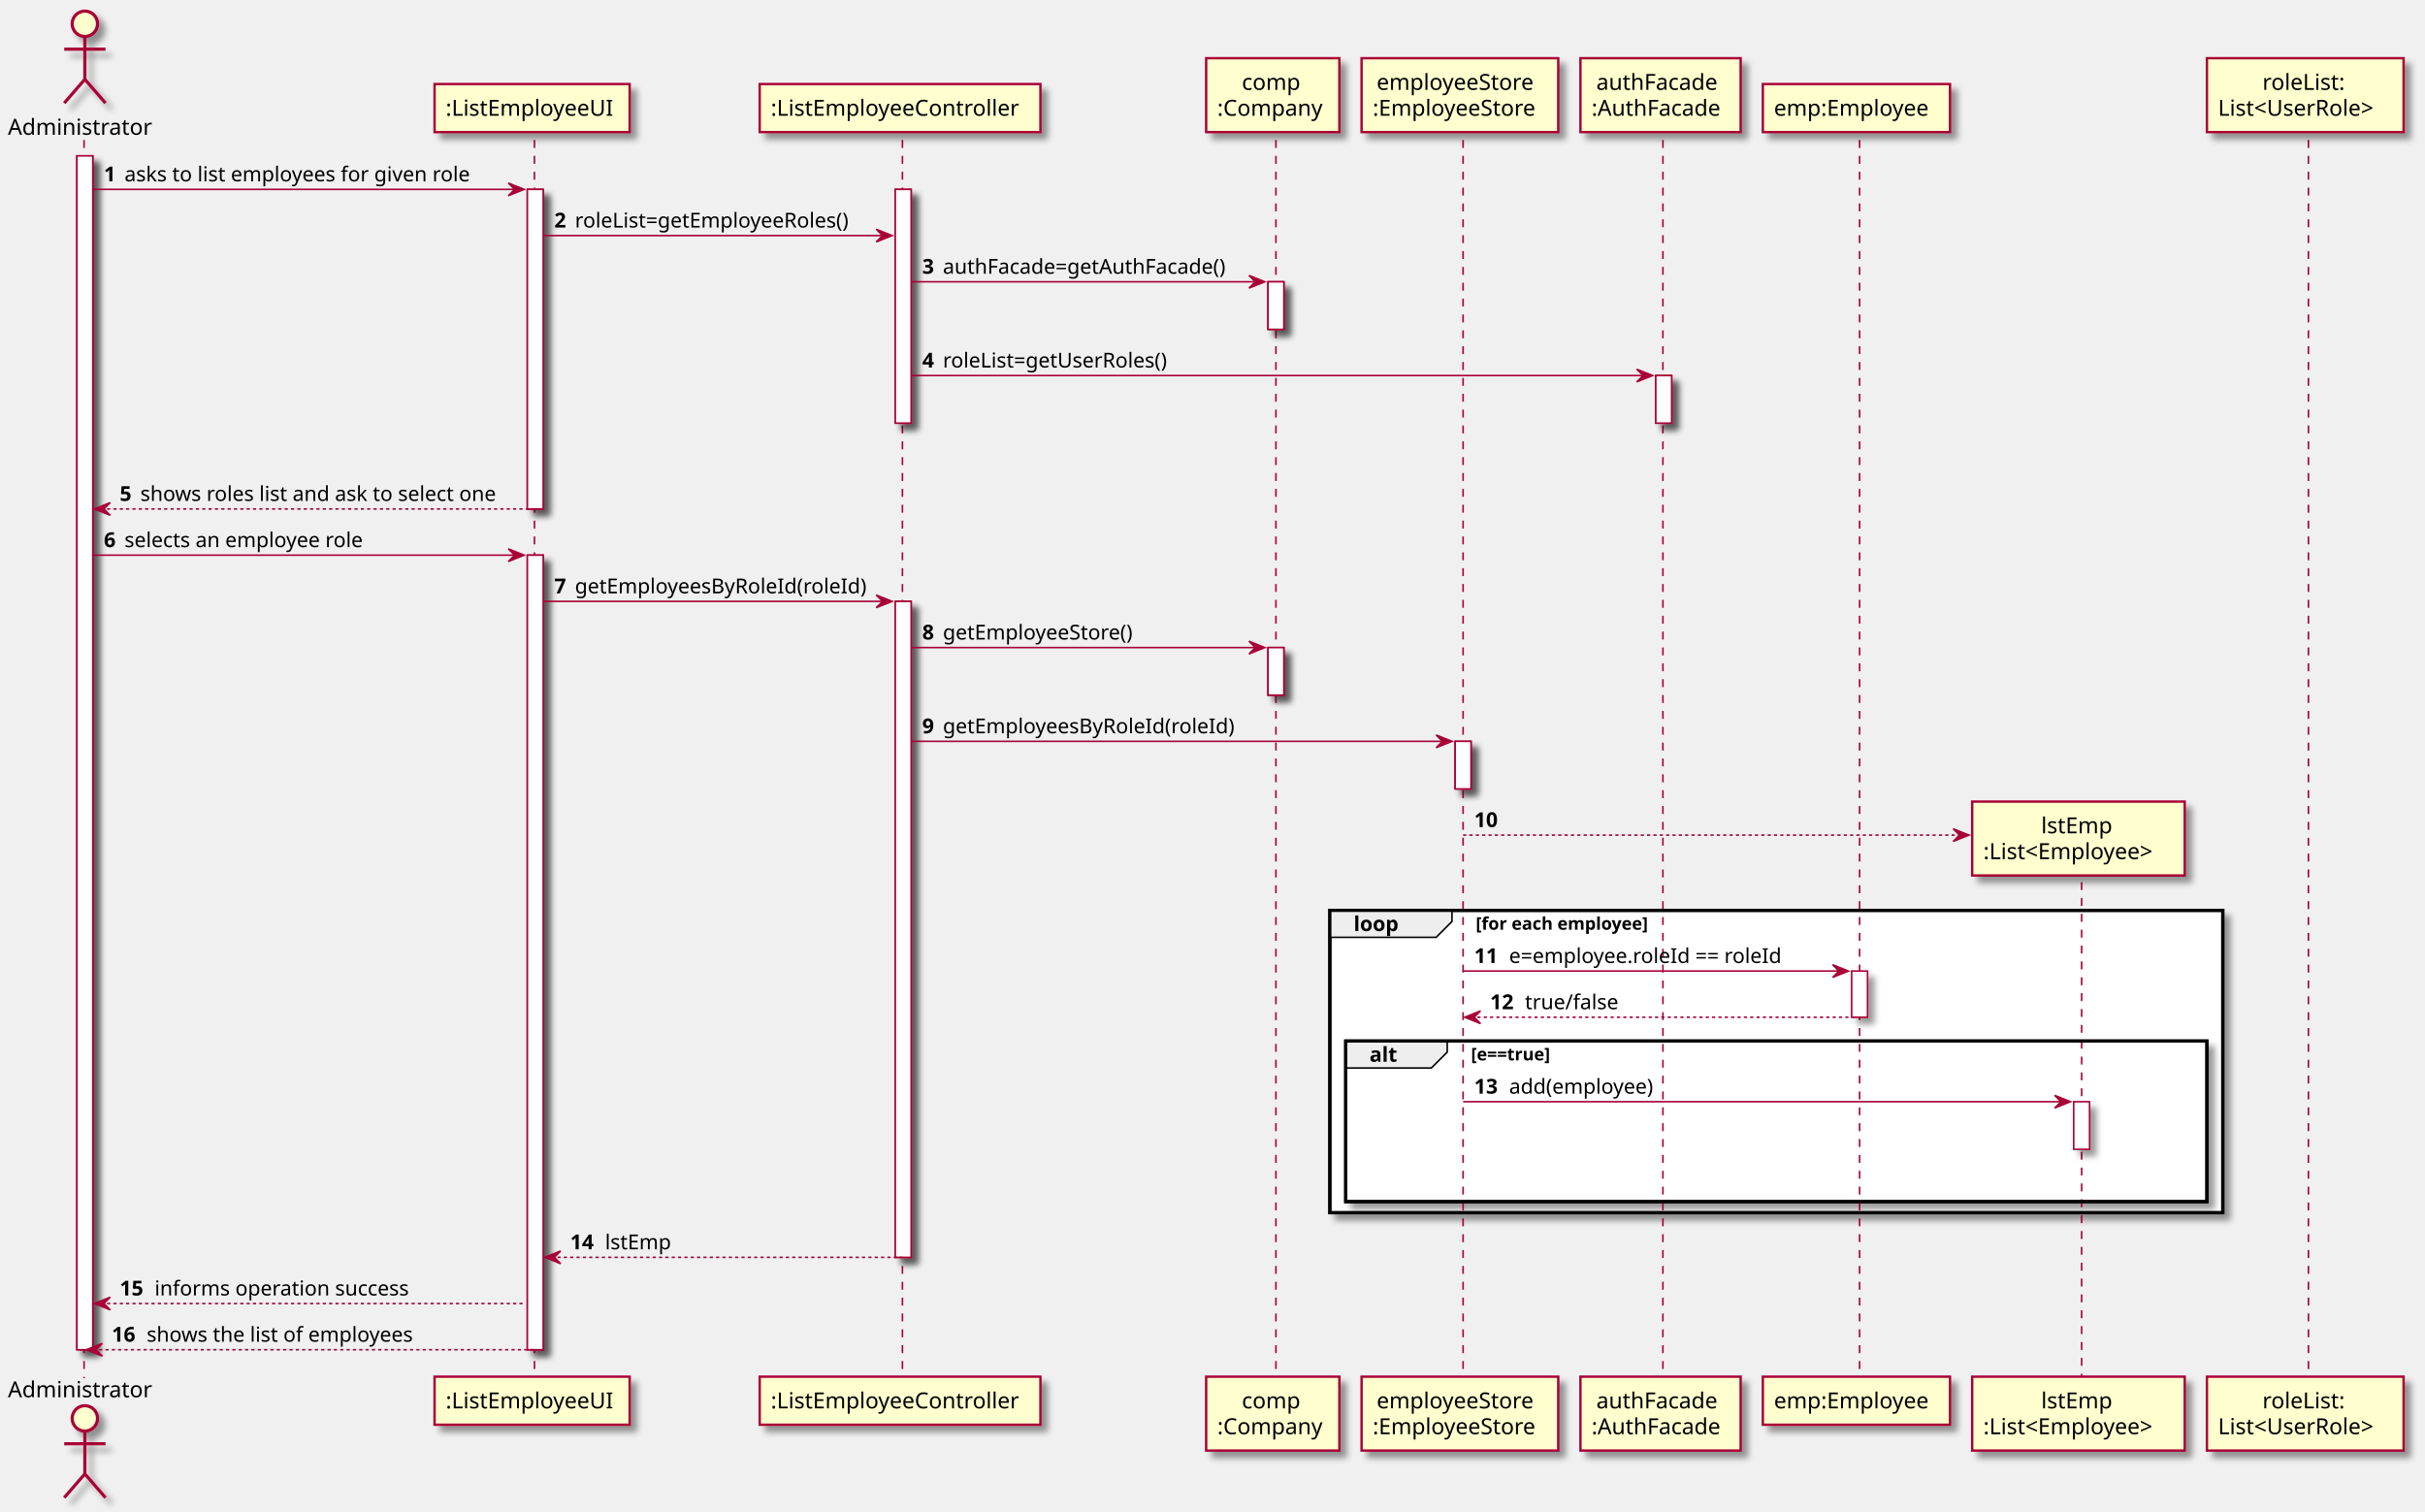
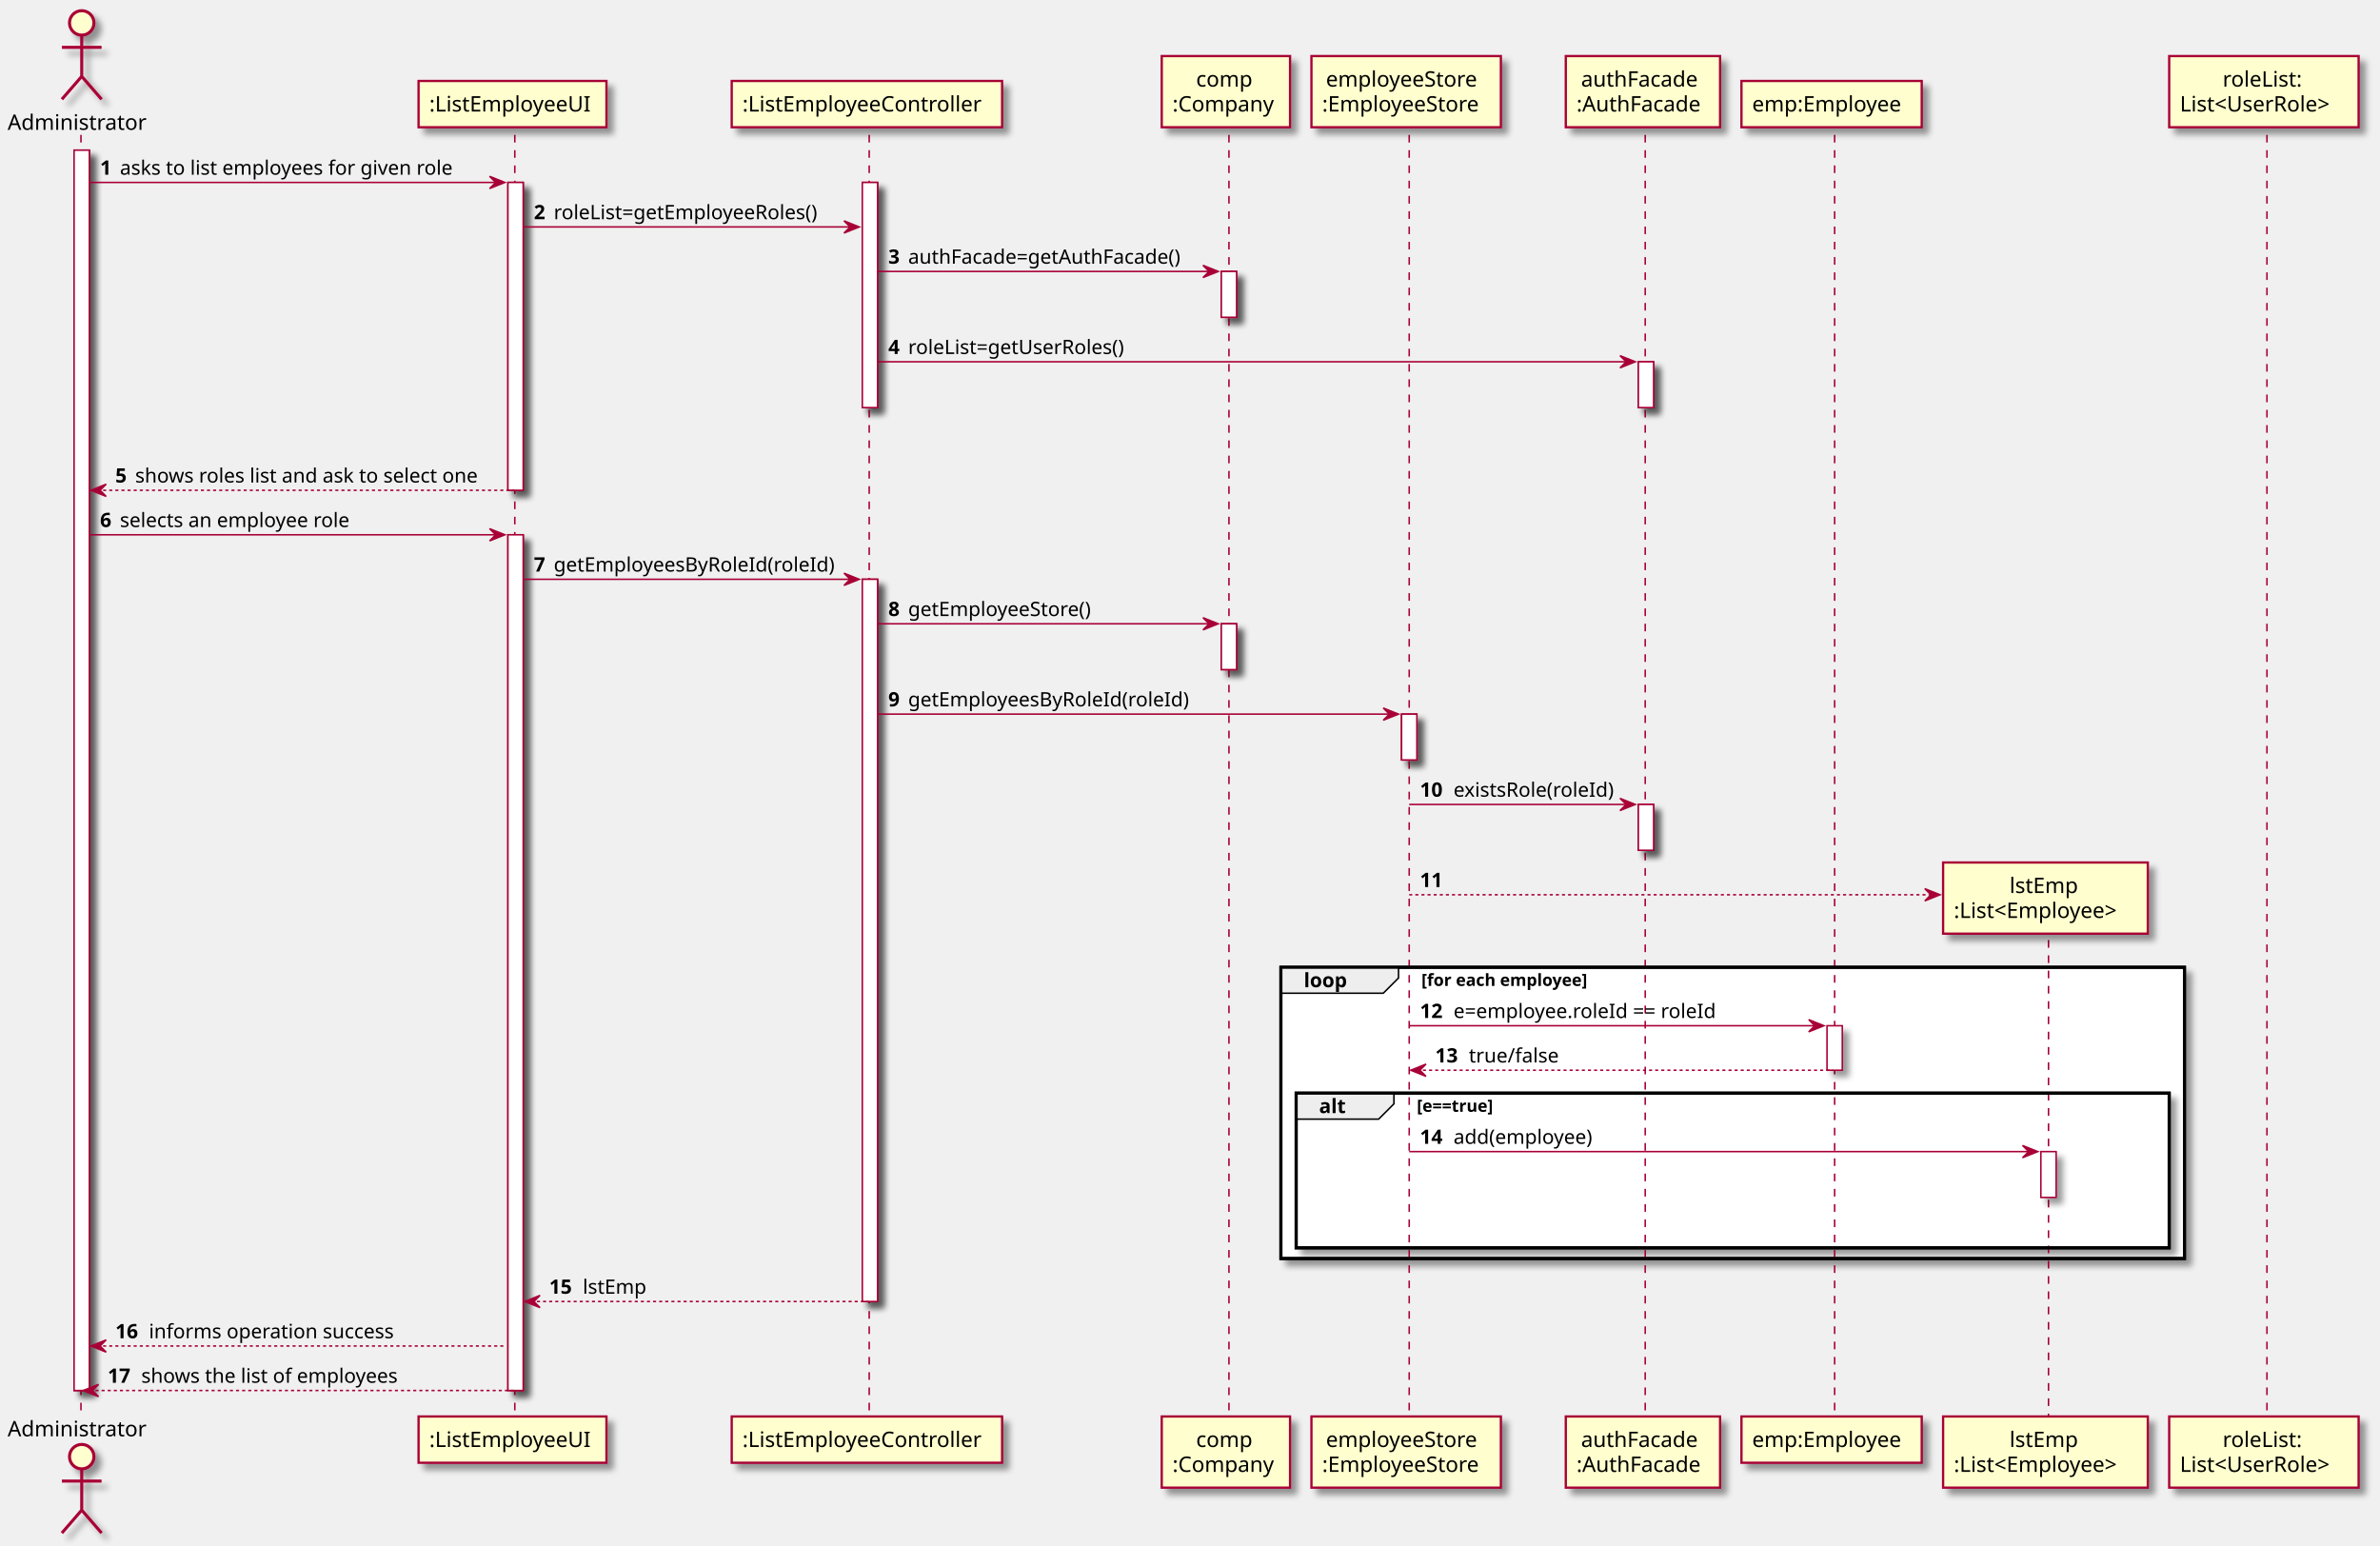
- <svg xmlns="http://www.w3.org/2000/svg" contentScriptType="application/ecmascript" contentStyleType="text/css" height="953px" preserveAspectRatio="none" style="width:1529px;height:953px;background:#FFFFFF;" version="1.1" viewBox="0 0 1529 953" width="1529px" zoomAndPan="magnify">
+ <svg xmlns="http://www.w3.org/2000/svg" contentScriptType="application/ecmascript" contentStyleType="text/css" height="1012px" preserveAspectRatio="none" style="width:1558px;height:1012px;background:#FFFFFF;" version="1.1" viewBox="0 0 1558 1012" width="1558px" zoomAndPan="magnify">
  <defs>
-     <filter height="300%" id="f166wjupc0lr4u" width="300%" x="-1" y="-1">
+     <filter height="300%" id="f1fhwul18r92xk" width="300%" x="-1" y="-1">
      <feGaussianBlur result="blurOut" stdDeviation="2.0" />
      <feColorMatrix in="blurOut" result="blurOut2" type="matrix" values="0 0 0 0 0 0 0 0 0 0 0 0 0 0 0 0 0 0 .4 0" />
      <feOffset dx="4.0" dy="4.0" in="blurOut2" result="blurOut3" />
      <feBlend in="SourceGraphic" in2="blurOut3" mode="normal" />
    </filter>
  </defs>
  <g>
-     <rect fill="#FFFFFF" filter="url(#f166wjupc0lr4u)" height="752.852" style="stroke:#A80036;stroke-width:1.0;" width="10" x="48.5" y="98.297" />
-     <rect fill="#FFFFFF" filter="url(#f166wjupc0lr4u)" height="201.531" style="stroke:#A80036;stroke-width:1.0;" width="10" x="332.5" y="119.43" />
-     <rect fill="#FFFFFF" filter="url(#f166wjupc0lr4u)" height="501.055" style="stroke:#A80036;stroke-width:1.0;" width="10" x="332.5" y="350.094" />
-     <rect fill="#FFFFFF" filter="url(#f166wjupc0lr4u)" height="147.398" style="stroke:#A80036;stroke-width:1.0;" width="10" x="564.5" y="119.43" />
-     <rect fill="#FFFFFF" filter="url(#f166wjupc0lr4u)" height="413.656" style="stroke:#A80036;stroke-width:1.0;" width="10" x="564.5" y="379.227" />
-     <rect fill="#FFFFFF" filter="url(#f166wjupc0lr4u)" height="30" style="stroke:#A80036;stroke-width:1.0;" width="10" x="799.5" y="177.695" />
-     <rect fill="#FFFFFF" filter="url(#f166wjupc0lr4u)" height="30" style="stroke:#A80036;stroke-width:1.0;" width="10" x="799.5" y="408.359" />
-     <rect fill="#FFFFFF" filter="url(#f166wjupc0lr4u)" height="30" style="stroke:#A80036;stroke-width:1.0;" width="10" x="917.5" y="467.492" />
-     <rect fill="#FFFFFF" filter="url(#f166wjupc0lr4u)" height="30" style="stroke:#A80036;stroke-width:1.0;" width="10" x="1044" y="236.828" />
-     <rect fill="#FFFFFF" filter="url(#f166wjupc0lr4u)" height="29.133" style="stroke:#A80036;stroke-width:1.0;" width="10" x="1167.5" y="612.352" />
-     <rect fill="#FFFFFF" filter="url(#f166wjupc0lr4u)" height="30" style="stroke:#A80036;stroke-width:1.0;" width="10" x="1307.5" y="694.75" />
-     <rect fill="#FFFFFF" filter="url(#f166wjupc0lr4u)" height="190.664" style="stroke:#000000;stroke-width:2.0;" width="563" x="838.5" y="574.086" />
-     <rect fill="#FFFFFF" filter="url(#f166wjupc0lr4u)" height="101.266" style="stroke:#000000;stroke-width:2.0;" width="543" x="848.5" y="656.484" />
-     <line style="stroke:#A80036;stroke-width:1.0;stroke-dasharray:5.0,5.0;" x1="53" x2="53" y1="88.297" y2="869.148" />
-     <line style="stroke:#A80036;stroke-width:1.0;stroke-dasharray:5.0,5.0;" x1="337" x2="337" y1="88.297" y2="869.148" />
-     <line style="stroke:#A80036;stroke-width:1.0;stroke-dasharray:5.0,5.0;" x1="569" x2="569" y1="88.297" y2="869.148" />
-     <line style="stroke:#A80036;stroke-width:1.0;stroke-dasharray:5.0,5.0;" x1="804.5" x2="804.5" y1="88.297" y2="869.148" />
-     <line style="stroke:#A80036;stroke-width:1.0;stroke-dasharray:5.0,5.0;" x1="922.5" x2="922.5" y1="88.297" y2="869.148" />
-     <line style="stroke:#A80036;stroke-width:1.0;stroke-dasharray:5.0,5.0;" x1="1048.5" x2="1048.5" y1="88.297" y2="869.148" />
-     <line style="stroke:#A80036;stroke-width:1.0;stroke-dasharray:5.0,5.0;" x1="1172.5" x2="1172.5" y1="88.297" y2="869.148" />
-     <line style="stroke:#A80036;stroke-width:1.0;stroke-dasharray:5.0,5.0;" x1="1312.5" x2="1312.5" y1="546.289" y2="869.148" />
-     <line style="stroke:#A80036;stroke-width:1.0;stroke-dasharray:5.0,5.0;" x1="1455.5" x2="1455.5" y1="88.297" y2="869.148" />
+     <rect fill="#FFFFFF" filter="url(#f1fhwul18r92xk)" height="811.984" style="stroke:#A80036;stroke-width:1.0;" width="10" x="48.5" y="98.297" />
+     <rect fill="#FFFFFF" filter="url(#f1fhwul18r92xk)" height="201.531" style="stroke:#A80036;stroke-width:1.0;" width="10" x="332.5" y="119.43" />
+     <rect fill="#FFFFFF" filter="url(#f1fhwul18r92xk)" height="560.188" style="stroke:#A80036;stroke-width:1.0;" width="10" x="332.5" y="350.094" />
+     <rect fill="#FFFFFF" filter="url(#f1fhwul18r92xk)" height="147.398" style="stroke:#A80036;stroke-width:1.0;" width="10" x="564.5" y="119.43" />
+     <rect fill="#FFFFFF" filter="url(#f1fhwul18r92xk)" height="472.789" style="stroke:#A80036;stroke-width:1.0;" width="10" x="564.5" y="379.227" />
+     <rect fill="#FFFFFF" filter="url(#f1fhwul18r92xk)" height="30" style="stroke:#A80036;stroke-width:1.0;" width="10" x="799.5" y="177.695" />
+     <rect fill="#FFFFFF" filter="url(#f1fhwul18r92xk)" height="30" style="stroke:#A80036;stroke-width:1.0;" width="10" x="799.5" y="408.359" />
+     <rect fill="#FFFFFF" filter="url(#f1fhwul18r92xk)" height="30" style="stroke:#A80036;stroke-width:1.0;" width="10" x="917.5" y="467.492" />
+     <rect fill="#FFFFFF" filter="url(#f1fhwul18r92xk)" height="30" style="stroke:#A80036;stroke-width:1.0;" width="10" x="1072.5" y="236.828" />
+     <rect fill="#FFFFFF" filter="url(#f1fhwul18r92xk)" height="30" style="stroke:#A80036;stroke-width:1.0;" width="10" x="1072.5" y="526.625" />
+     <rect fill="#FFFFFF" filter="url(#f1fhwul18r92xk)" height="29.133" style="stroke:#A80036;stroke-width:1.0;" width="10" x="1196" y="671.484" />
+     <rect fill="#FFFFFF" filter="url(#f1fhwul18r92xk)" height="30" style="stroke:#A80036;stroke-width:1.0;" width="10" x="1336" y="753.883" />
+     <rect fill="#FFFFFF" filter="url(#f1fhwul18r92xk)" height="190.664" style="stroke:#000000;stroke-width:2.0;" width="591.5" x="838.5" y="633.219" />
+     <rect fill="#FFFFFF" filter="url(#f1fhwul18r92xk)" height="101.266" style="stroke:#000000;stroke-width:2.0;" width="571.5" x="848.5" y="715.617" />
+     <line style="stroke:#A80036;stroke-width:1.0;stroke-dasharray:5.0,5.0;" x1="53" x2="53" y1="88.297" y2="928.281" />
+     <line style="stroke:#A80036;stroke-width:1.0;stroke-dasharray:5.0,5.0;" x1="337" x2="337" y1="88.297" y2="928.281" />
+     <line style="stroke:#A80036;stroke-width:1.0;stroke-dasharray:5.0,5.0;" x1="569" x2="569" y1="88.297" y2="928.281" />
+     <line style="stroke:#A80036;stroke-width:1.0;stroke-dasharray:5.0,5.0;" x1="804.5" x2="804.5" y1="88.297" y2="928.281" />
+     <line style="stroke:#A80036;stroke-width:1.0;stroke-dasharray:5.0,5.0;" x1="922.5" x2="922.5" y1="88.297" y2="928.281" />
+     <line style="stroke:#A80036;stroke-width:1.0;stroke-dasharray:5.0,5.0;" x1="1077" x2="1077" y1="88.297" y2="928.281" />
+     <line style="stroke:#A80036;stroke-width:1.0;stroke-dasharray:5.0,5.0;" x1="1201" x2="1201" y1="88.297" y2="928.281" />
+     <line style="stroke:#A80036;stroke-width:1.0;stroke-dasharray:5.0,5.0;" x1="1341" x2="1341" y1="605.422" y2="928.281" />
+     <line style="stroke:#A80036;stroke-width:1.0;stroke-dasharray:5.0,5.0;" x1="1484" x2="1484" y1="88.297" y2="928.281" />
    <text fill="#000000" font-family="sans-serif" font-size="14" lengthAdjust="spacing" textLength="91" x="5" y="84.995">Administrator</text>
-     <ellipse cx="53.5" cy="15" fill="#FEFECE" filter="url(#f166wjupc0lr4u)" rx="8" ry="8" style="stroke:#A80036;stroke-width:2.0;" />
-     <path d="M53.5,23 L53.5,50 M40.5,31 L66.5,31 M53.5,50 L40.5,65 M53.5,50 L66.5,65 " fill="none" filter="url(#f166wjupc0lr4u)" style="stroke:#A80036;stroke-width:2.0;" />
-     <text fill="#000000" font-family="sans-serif" font-size="14" lengthAdjust="spacing" textLength="91" x="5" y="881.144">Administrator</text>
-     <ellipse cx="53.5" cy="894.445" fill="#FEFECE" filter="url(#f166wjupc0lr4u)" rx="8" ry="8" style="stroke:#A80036;stroke-width:2.0;" />
-     <path d="M53.5,902.445 L53.5,929.445 M40.5,910.445 L66.5,910.445 M53.5,929.445 L40.5,944.445 M53.5,929.445 L66.5,944.445 " fill="none" filter="url(#f166wjupc0lr4u)" style="stroke:#A80036;stroke-width:2.0;" />
-     <rect fill="#FEFECE" filter="url(#f166wjupc0lr4u)" height="30.297" style="stroke:#A80036;stroke-width:1.5;" width="123" x="274" y="53" />
+     <ellipse cx="53.5" cy="15" fill="#FEFECE" filter="url(#f1fhwul18r92xk)" rx="8" ry="8" style="stroke:#A80036;stroke-width:2.0;" />
+     <path d="M53.5,23 L53.5,50 M40.5,31 L66.5,31 M53.5,50 L40.5,65 M53.5,50 L66.5,65 " fill="none" filter="url(#f1fhwul18r92xk)" style="stroke:#A80036;stroke-width:2.0;" />
+     <text fill="#000000" font-family="sans-serif" font-size="14" lengthAdjust="spacing" textLength="91" x="5" y="940.276">Administrator</text>
+     <ellipse cx="53.5" cy="953.578" fill="#FEFECE" filter="url(#f1fhwul18r92xk)" rx="8" ry="8" style="stroke:#A80036;stroke-width:2.0;" />
+     <path d="M53.5,961.578 L53.5,988.578 M40.5,969.578 L66.5,969.578 M53.5,988.578 L40.5,1003.578 M53.5,988.578 L66.5,1003.578 " fill="none" filter="url(#f1fhwul18r92xk)" style="stroke:#A80036;stroke-width:2.0;" />
+     <rect fill="#FEFECE" filter="url(#f1fhwul18r92xk)" height="30.297" style="stroke:#A80036;stroke-width:1.5;" width="123" x="274" y="53" />
    <text fill="#000000" font-family="sans-serif" font-size="14" lengthAdjust="spacing" textLength="109" x="281" y="72.995">:ListEmployeeUI</text>
-     <rect fill="#FEFECE" filter="url(#f166wjupc0lr4u)" height="30.297" style="stroke:#A80036;stroke-width:1.5;" width="123" x="274" y="868.148" />
-     <text fill="#000000" font-family="sans-serif" font-size="14" lengthAdjust="spacing" textLength="109" x="281" y="888.144">:ListEmployeeUI</text>
-     <rect fill="#FEFECE" filter="url(#f166wjupc0lr4u)" height="30.297" style="stroke:#A80036;stroke-width:1.5;" width="177" x="479" y="53" />
+     <rect fill="#FEFECE" filter="url(#f1fhwul18r92xk)" height="30.297" style="stroke:#A80036;stroke-width:1.5;" width="123" x="274" y="927.281" />
+     <text fill="#000000" font-family="sans-serif" font-size="14" lengthAdjust="spacing" textLength="109" x="281" y="947.276">:ListEmployeeUI</text>
+     <rect fill="#FEFECE" filter="url(#f1fhwul18r92xk)" height="30.297" style="stroke:#A80036;stroke-width:1.5;" width="177" x="479" y="53" />
    <text fill="#000000" font-family="sans-serif" font-size="14" lengthAdjust="spacing" textLength="163" x="486" y="72.995">:ListEmployeeController</text>
-     <rect fill="#FEFECE" filter="url(#f166wjupc0lr4u)" height="30.297" style="stroke:#A80036;stroke-width:1.5;" width="177" x="479" y="868.148" />
-     <text fill="#000000" font-family="sans-serif" font-size="14" lengthAdjust="spacing" textLength="163" x="486" y="888.144">:ListEmployeeController</text>
-     <rect fill="#FEFECE" filter="url(#f166wjupc0lr4u)" height="46.594" style="stroke:#A80036;stroke-width:1.5;" width="84" x="760.5" y="36.703" />
+     <rect fill="#FEFECE" filter="url(#f1fhwul18r92xk)" height="30.297" style="stroke:#A80036;stroke-width:1.5;" width="177" x="479" y="927.281" />
+     <text fill="#000000" font-family="sans-serif" font-size="14" lengthAdjust="spacing" textLength="163" x="486" y="947.276">:ListEmployeeController</text>
+     <rect fill="#FEFECE" filter="url(#f1fhwul18r92xk)" height="46.594" style="stroke:#A80036;stroke-width:1.5;" width="84" x="760.5" y="36.703" />
    <text fill="#000000" font-family="sans-serif" font-size="14" lengthAdjust="spacing" textLength="39" x="783" y="56.698">comp</text>
    <text fill="#000000" font-family="sans-serif" font-size="14" lengthAdjust="spacing" textLength="70" x="767.5" y="72.995">:Company</text>
-     <rect fill="#FEFECE" filter="url(#f166wjupc0lr4u)" height="46.594" style="stroke:#A80036;stroke-width:1.5;" width="84" x="760.5" y="868.148" />
-     <text fill="#000000" font-family="sans-serif" font-size="14" lengthAdjust="spacing" textLength="39" x="783" y="888.144">comp</text>
-     <text fill="#000000" font-family="sans-serif" font-size="14" lengthAdjust="spacing" textLength="70" x="767.5" y="904.44">:Company</text>
-     <rect fill="#FEFECE" filter="url(#f166wjupc0lr4u)" height="46.594" style="stroke:#A80036;stroke-width:1.5;" width="124" x="858.5" y="36.703" />
+     <rect fill="#FEFECE" filter="url(#f1fhwul18r92xk)" height="46.594" style="stroke:#A80036;stroke-width:1.5;" width="84" x="760.5" y="927.281" />
+     <text fill="#000000" font-family="sans-serif" font-size="14" lengthAdjust="spacing" textLength="39" x="783" y="947.276">comp</text>
+     <text fill="#000000" font-family="sans-serif" font-size="14" lengthAdjust="spacing" textLength="70" x="767.5" y="963.573">:Company</text>
+     <rect fill="#FEFECE" filter="url(#f1fhwul18r92xk)" height="46.594" style="stroke:#A80036;stroke-width:1.5;" width="124" x="858.5" y="36.703" />
    <text fill="#000000" font-family="sans-serif" font-size="14" lengthAdjust="spacing" textLength="105" x="868" y="56.698">employeeStore</text>
    <text fill="#000000" font-family="sans-serif" font-size="14" lengthAdjust="spacing" textLength="110" x="865.5" y="72.995">:EmployeeStore</text>
-     <rect fill="#FEFECE" filter="url(#f166wjupc0lr4u)" height="46.594" style="stroke:#A80036;stroke-width:1.5;" width="124" x="858.5" y="868.148" />
-     <text fill="#000000" font-family="sans-serif" font-size="14" lengthAdjust="spacing" textLength="105" x="868" y="888.144">employeeStore</text>
-     <text fill="#000000" font-family="sans-serif" font-size="14" lengthAdjust="spacing" textLength="110" x="865.5" y="904.44">:EmployeeStore</text>
-     <rect fill="#FEFECE" filter="url(#f166wjupc0lr4u)" height="46.594" style="stroke:#A80036;stroke-width:1.5;" width="101" x="996.5" y="36.703" />
-     <text fill="#000000" font-family="sans-serif" font-size="14" lengthAdjust="spacing" textLength="81" x="1006.5" y="56.698">authFacade</text>
-     <text fill="#000000" font-family="sans-serif" font-size="14" lengthAdjust="spacing" textLength="87" x="1003.5" y="72.995">:AuthFacade</text>
-     <rect fill="#FEFECE" filter="url(#f166wjupc0lr4u)" height="46.594" style="stroke:#A80036;stroke-width:1.5;" width="101" x="996.5" y="868.148" />
-     <text fill="#000000" font-family="sans-serif" font-size="14" lengthAdjust="spacing" textLength="81" x="1006.5" y="888.144">authFacade</text>
-     <text fill="#000000" font-family="sans-serif" font-size="14" lengthAdjust="spacing" textLength="87" x="1003.5" y="904.44">:AuthFacade</text>
-     <rect fill="#FEFECE" filter="url(#f166wjupc0lr4u)" height="30.297" style="stroke:#A80036;stroke-width:1.5;" width="118" x="1111.5" y="53" />
-     <text fill="#000000" font-family="sans-serif" font-size="14" lengthAdjust="spacing" textLength="104" x="1118.5" y="72.995">emp:Employee</text>
-     <rect fill="#FEFECE" filter="url(#f166wjupc0lr4u)" height="30.297" style="stroke:#A80036;stroke-width:1.5;" width="118" x="1111.5" y="868.148" />
-     <text fill="#000000" font-family="sans-serif" font-size="14" lengthAdjust="spacing" textLength="104" x="1118.5" y="888.144">emp:Employee</text>
-     <rect fill="#FEFECE" filter="url(#f166wjupc0lr4u)" height="46.594" style="stroke:#A80036;stroke-width:1.5;" width="134" x="1243.5" y="868.148" />
-     <text fill="#000000" font-family="sans-serif" font-size="14" lengthAdjust="spacing" textLength="47" x="1287" y="888.144">lstEmp</text>
-     <text fill="#000000" font-family="sans-serif" font-size="14" lengthAdjust="spacing" textLength="120" x="1250.5" y="904.44">:List&lt;Employee&gt;</text>
-     <rect fill="#FEFECE" filter="url(#f166wjupc0lr4u)" height="46.594" style="stroke:#A80036;stroke-width:1.5;" width="124" x="1391.5" y="36.703" />
-     <text fill="#000000" font-family="sans-serif" font-size="14" lengthAdjust="spacing" textLength="54" x="1426.5" y="56.698">roleList:</text>
-     <text fill="#000000" font-family="sans-serif" font-size="14" lengthAdjust="spacing" textLength="110" x="1398.5" y="72.995">List&lt;UserRole&gt;</text>
-     <rect fill="#FEFECE" filter="url(#f166wjupc0lr4u)" height="46.594" style="stroke:#A80036;stroke-width:1.5;" width="124" x="1391.5" y="868.148" />
-     <text fill="#000000" font-family="sans-serif" font-size="14" lengthAdjust="spacing" textLength="54" x="1426.5" y="888.144">roleList:</text>
-     <text fill="#000000" font-family="sans-serif" font-size="14" lengthAdjust="spacing" textLength="110" x="1398.5" y="904.44">List&lt;UserRole&gt;</text>
-     <rect fill="#FFFFFF" filter="url(#f166wjupc0lr4u)" height="752.852" style="stroke:#A80036;stroke-width:1.0;" width="10" x="48.5" y="98.297" />
-     <rect fill="#FFFFFF" filter="url(#f166wjupc0lr4u)" height="201.531" style="stroke:#A80036;stroke-width:1.0;" width="10" x="332.5" y="119.43" />
-     <rect fill="#FFFFFF" filter="url(#f166wjupc0lr4u)" height="501.055" style="stroke:#A80036;stroke-width:1.0;" width="10" x="332.5" y="350.094" />
-     <rect fill="#FFFFFF" filter="url(#f166wjupc0lr4u)" height="147.398" style="stroke:#A80036;stroke-width:1.0;" width="10" x="564.5" y="119.43" />
-     <rect fill="#FFFFFF" filter="url(#f166wjupc0lr4u)" height="413.656" style="stroke:#A80036;stroke-width:1.0;" width="10" x="564.5" y="379.227" />
-     <rect fill="#FFFFFF" filter="url(#f166wjupc0lr4u)" height="30" style="stroke:#A80036;stroke-width:1.0;" width="10" x="799.5" y="177.695" />
-     <rect fill="#FFFFFF" filter="url(#f166wjupc0lr4u)" height="30" style="stroke:#A80036;stroke-width:1.0;" width="10" x="799.5" y="408.359" />
-     <rect fill="#FFFFFF" filter="url(#f166wjupc0lr4u)" height="30" style="stroke:#A80036;stroke-width:1.0;" width="10" x="917.5" y="467.492" />
-     <rect fill="#FFFFFF" filter="url(#f166wjupc0lr4u)" height="30" style="stroke:#A80036;stroke-width:1.0;" width="10" x="1044" y="236.828" />
-     <rect fill="#FFFFFF" filter="url(#f166wjupc0lr4u)" height="29.133" style="stroke:#A80036;stroke-width:1.0;" width="10" x="1167.5" y="612.352" />
-     <rect fill="#FFFFFF" filter="url(#f166wjupc0lr4u)" height="30" style="stroke:#A80036;stroke-width:1.0;" width="10" x="1307.5" y="694.75" />
+     <rect fill="#FEFECE" filter="url(#f1fhwul18r92xk)" height="46.594" style="stroke:#A80036;stroke-width:1.5;" width="124" x="858.5" y="927.281" />
+     <text fill="#000000" font-family="sans-serif" font-size="14" lengthAdjust="spacing" textLength="105" x="868" y="947.276">employeeStore</text>
+     <text fill="#000000" font-family="sans-serif" font-size="14" lengthAdjust="spacing" textLength="110" x="865.5" y="963.573">:EmployeeStore</text>
+     <rect fill="#FEFECE" filter="url(#f1fhwul18r92xk)" height="46.594" style="stroke:#A80036;stroke-width:1.5;" width="101" x="1025" y="36.703" />
+     <text fill="#000000" font-family="sans-serif" font-size="14" lengthAdjust="spacing" textLength="81" x="1035" y="56.698">authFacade</text>
+     <text fill="#000000" font-family="sans-serif" font-size="14" lengthAdjust="spacing" textLength="87" x="1032" y="72.995">:AuthFacade</text>
+     <rect fill="#FEFECE" filter="url(#f1fhwul18r92xk)" height="46.594" style="stroke:#A80036;stroke-width:1.5;" width="101" x="1025" y="927.281" />
+     <text fill="#000000" font-family="sans-serif" font-size="14" lengthAdjust="spacing" textLength="81" x="1035" y="947.276">authFacade</text>
+     <text fill="#000000" font-family="sans-serif" font-size="14" lengthAdjust="spacing" textLength="87" x="1032" y="963.573">:AuthFacade</text>
+     <rect fill="#FEFECE" filter="url(#f1fhwul18r92xk)" height="30.297" style="stroke:#A80036;stroke-width:1.5;" width="118" x="1140" y="53" />
+     <text fill="#000000" font-family="sans-serif" font-size="14" lengthAdjust="spacing" textLength="104" x="1147" y="72.995">emp:Employee</text>
+     <rect fill="#FEFECE" filter="url(#f1fhwul18r92xk)" height="30.297" style="stroke:#A80036;stroke-width:1.5;" width="118" x="1140" y="927.281" />
+     <text fill="#000000" font-family="sans-serif" font-size="14" lengthAdjust="spacing" textLength="104" x="1147" y="947.276">emp:Employee</text>
+     <rect fill="#FEFECE" filter="url(#f1fhwul18r92xk)" height="46.594" style="stroke:#A80036;stroke-width:1.5;" width="134" x="1272" y="927.281" />
+     <text fill="#000000" font-family="sans-serif" font-size="14" lengthAdjust="spacing" textLength="47" x="1315.5" y="947.276">lstEmp</text>
+     <text fill="#000000" font-family="sans-serif" font-size="14" lengthAdjust="spacing" textLength="120" x="1279" y="963.573">:List&lt;Employee&gt;</text>
+     <rect fill="#FEFECE" filter="url(#f1fhwul18r92xk)" height="46.594" style="stroke:#A80036;stroke-width:1.5;" width="124" x="1420" y="36.703" />
+     <text fill="#000000" font-family="sans-serif" font-size="14" lengthAdjust="spacing" textLength="54" x="1455" y="56.698">roleList:</text>
+     <text fill="#000000" font-family="sans-serif" font-size="14" lengthAdjust="spacing" textLength="110" x="1427" y="72.995">List&lt;UserRole&gt;</text>
+     <rect fill="#FEFECE" filter="url(#f1fhwul18r92xk)" height="46.594" style="stroke:#A80036;stroke-width:1.5;" width="124" x="1420" y="927.281" />
+     <text fill="#000000" font-family="sans-serif" font-size="14" lengthAdjust="spacing" textLength="54" x="1455" y="947.276">roleList:</text>
+     <text fill="#000000" font-family="sans-serif" font-size="14" lengthAdjust="spacing" textLength="110" x="1427" y="963.573">List&lt;UserRole&gt;</text>
+     <rect fill="#FFFFFF" filter="url(#f1fhwul18r92xk)" height="811.984" style="stroke:#A80036;stroke-width:1.0;" width="10" x="48.5" y="98.297" />
+     <rect fill="#FFFFFF" filter="url(#f1fhwul18r92xk)" height="201.531" style="stroke:#A80036;stroke-width:1.0;" width="10" x="332.5" y="119.43" />
+     <rect fill="#FFFFFF" filter="url(#f1fhwul18r92xk)" height="560.188" style="stroke:#A80036;stroke-width:1.0;" width="10" x="332.5" y="350.094" />
+     <rect fill="#FFFFFF" filter="url(#f1fhwul18r92xk)" height="147.398" style="stroke:#A80036;stroke-width:1.0;" width="10" x="564.5" y="119.43" />
+     <rect fill="#FFFFFF" filter="url(#f1fhwul18r92xk)" height="472.789" style="stroke:#A80036;stroke-width:1.0;" width="10" x="564.5" y="379.227" />
+     <rect fill="#FFFFFF" filter="url(#f1fhwul18r92xk)" height="30" style="stroke:#A80036;stroke-width:1.0;" width="10" x="799.5" y="177.695" />
+     <rect fill="#FFFFFF" filter="url(#f1fhwul18r92xk)" height="30" style="stroke:#A80036;stroke-width:1.0;" width="10" x="799.5" y="408.359" />
+     <rect fill="#FFFFFF" filter="url(#f1fhwul18r92xk)" height="30" style="stroke:#A80036;stroke-width:1.0;" width="10" x="917.5" y="467.492" />
+     <rect fill="#FFFFFF" filter="url(#f1fhwul18r92xk)" height="30" style="stroke:#A80036;stroke-width:1.0;" width="10" x="1072.5" y="236.828" />
+     <rect fill="#FFFFFF" filter="url(#f1fhwul18r92xk)" height="30" style="stroke:#A80036;stroke-width:1.0;" width="10" x="1072.5" y="526.625" />
+     <rect fill="#FFFFFF" filter="url(#f1fhwul18r92xk)" height="29.133" style="stroke:#A80036;stroke-width:1.0;" width="10" x="1196" y="671.484" />
+     <rect fill="#FFFFFF" filter="url(#f1fhwul18r92xk)" height="30" style="stroke:#A80036;stroke-width:1.0;" width="10" x="1336" y="753.883" />
    <polygon fill="#A80036" points="320.5,115.43,330.5,119.43,320.5,123.43,324.5,119.43" style="stroke:#A80036;stroke-width:1.0;" />
    <line style="stroke:#A80036;stroke-width:1.0;" x1="58.5" x2="326.5" y1="119.43" y2="119.43" />
    <text fill="#000000" font-family="sans-serif" font-size="13" font-weight="bold" lengthAdjust="spacing" textLength="9" x="65.5" y="114.364">1</text>
    <text fill="#000000" font-family="sans-serif" font-size="13" lengthAdjust="spacing" textLength="229" x="78.5" y="114.364">asks to list employees for given role</text>
    <polygon fill="#A80036" points="552.5,144.562,562.5,148.562,552.5,152.562,556.5,148.562" style="stroke:#A80036;stroke-width:1.0;" />
    <line style="stroke:#A80036;stroke-width:1.0;" x1="342.5" x2="558.5" y1="148.562" y2="148.562" />
    <text fill="#000000" font-family="sans-serif" font-size="13" font-weight="bold" lengthAdjust="spacing" textLength="9" x="349.5" y="143.497">2</text>
    <text fill="#000000" font-family="sans-serif" font-size="13" lengthAdjust="spacing" textLength="185" x="362.5" y="143.497">roleList=getEmployeeRoles()</text>
    <polygon fill="#A80036" points="787.5,173.695,797.5,177.695,787.5,181.695,791.5,177.695" style="stroke:#A80036;stroke-width:1.0;" />
    <line style="stroke:#A80036;stroke-width:1.0;" x1="574.5" x2="793.5" y1="177.695" y2="177.695" />
    <text fill="#000000" font-family="sans-serif" font-size="13" font-weight="bold" lengthAdjust="spacing" textLength="9" x="581.5" y="172.629">3</text>
    <text fill="#000000" font-family="sans-serif" font-size="13" lengthAdjust="spacing" textLength="193" x="594.5" y="172.629">authFacade=getAuthFacade()</text>
-     <polygon fill="#A80036" points="1032,232.828,1042,236.828,1032,240.828,1036,236.828" style="stroke:#A80036;stroke-width:1.0;" />
-     <line style="stroke:#A80036;stroke-width:1.0;" x1="574.5" x2="1038" y1="236.828" y2="236.828" />
+     <polygon fill="#A80036" points="1060.5,232.828,1070.5,236.828,1060.5,240.828,1064.5,236.828" style="stroke:#A80036;stroke-width:1.0;" />
+     <line style="stroke:#A80036;stroke-width:1.0;" x1="574.5" x2="1066.5" y1="236.828" y2="236.828" />
    <text fill="#000000" font-family="sans-serif" font-size="13" font-weight="bold" lengthAdjust="spacing" textLength="9" x="581.5" y="231.762">4</text>
    <text fill="#000000" font-family="sans-serif" font-size="13" lengthAdjust="spacing" textLength="152" x="594.5" y="231.762">roleList=getUserRoles()</text>
    <polygon fill="#A80036" points="69.5,316.961,59.5,320.961,69.5,324.961,65.5,320.961" style="stroke:#A80036;stroke-width:1.0;" />
    <line style="stroke:#A80036;stroke-width:1.0;stroke-dasharray:2.0,2.0;" x1="63.5" x2="336.5" y1="320.961" y2="320.961" />
    <text fill="#000000" font-family="sans-serif" font-size="13" font-weight="bold" lengthAdjust="spacing" textLength="9" x="75.5" y="315.895">5</text>
    <text fill="#000000" font-family="sans-serif" font-size="13" lengthAdjust="spacing" textLength="237" x="88.5" y="315.895">shows roles list and ask to select one</text>
    <polygon fill="#A80036" points="320.5,346.094,330.5,350.094,320.5,354.094,324.5,350.094" style="stroke:#A80036;stroke-width:1.0;" />
    <line style="stroke:#A80036;stroke-width:1.0;" x1="58.5" x2="326.5" y1="350.094" y2="350.094" />
    <text fill="#000000" font-family="sans-serif" font-size="13" font-weight="bold" lengthAdjust="spacing" textLength="9" x="65.5" y="345.028">6</text>
    <text fill="#000000" font-family="sans-serif" font-size="13" lengthAdjust="spacing" textLength="160" x="78.5" y="345.028">selects an employee role</text>
    <polygon fill="#A80036" points="552.5,375.227,562.5,379.227,552.5,383.227,556.5,379.227" style="stroke:#A80036;stroke-width:1.0;" />
    <line style="stroke:#A80036;stroke-width:1.0;" x1="342.5" x2="558.5" y1="379.227" y2="379.227" />
    <text fill="#000000" font-family="sans-serif" font-size="13" font-weight="bold" lengthAdjust="spacing" textLength="9" x="349.5" y="374.161">7</text>
    <text fill="#000000" font-family="sans-serif" font-size="13" lengthAdjust="spacing" textLength="190" x="362.5" y="374.161">getEmployeesByRoleId(roleId)</text>
    <polygon fill="#A80036" points="787.5,404.359,797.5,408.359,787.5,412.359,791.5,408.359" style="stroke:#A80036;stroke-width:1.0;" />
    <line style="stroke:#A80036;stroke-width:1.0;" x1="574.5" x2="793.5" y1="408.359" y2="408.359" />
    <text fill="#000000" font-family="sans-serif" font-size="13" font-weight="bold" lengthAdjust="spacing" textLength="9" x="581.5" y="403.293">8</text>
    <text fill="#000000" font-family="sans-serif" font-size="13" lengthAdjust="spacing" textLength="129" x="594.5" y="403.293">getEmployeeStore()</text>
    <polygon fill="#A80036" points="905.5,463.492,915.5,467.492,905.5,471.492,909.5,467.492" style="stroke:#A80036;stroke-width:1.0;" />
    <line style="stroke:#A80036;stroke-width:1.0;" x1="574.5" x2="911.5" y1="467.492" y2="467.492" />
    <text fill="#000000" font-family="sans-serif" font-size="13" font-weight="bold" lengthAdjust="spacing" textLength="9" x="581.5" y="462.426">9</text>
    <text fill="#000000" font-family="sans-serif" font-size="13" lengthAdjust="spacing" textLength="190" x="594.5" y="462.426">getEmployeesByRoleId(roleId)</text>
-     <polygon fill="#A80036" points="1231.5,522.625,1241.5,526.625,1231.5,530.625,1235.5,526.625" style="stroke:#A80036;stroke-width:1.0;" />
-     <line style="stroke:#A80036;stroke-width:1.0;stroke-dasharray:2.0,2.0;" x1="922.5" x2="1237.5" y1="526.625" y2="526.625" />
+     <polygon fill="#A80036" points="1060.5,522.625,1070.5,526.625,1060.5,530.625,1064.5,526.625" style="stroke:#A80036;stroke-width:1.0;" />
+     <line style="stroke:#A80036;stroke-width:1.0;" x1="922.5" x2="1066.5" y1="526.625" y2="526.625" />
    <text fill="#000000" font-family="sans-serif" font-size="13" font-weight="bold" lengthAdjust="spacing" textLength="18" x="929.5" y="521.559">10</text>
-     <text fill="#000000" font-family="sans-serif" font-size="13" lengthAdjust="spacing" textLength="0" x="955.5" y="521.559" />
-     <rect fill="#FEFECE" filter="url(#f166wjupc0lr4u)" height="46.594" style="stroke:#A80036;stroke-width:1.5;" width="134" x="1243.5" y="505.492" />
-     <text fill="#000000" font-family="sans-serif" font-size="14" lengthAdjust="spacing" textLength="47" x="1287" y="525.487">lstEmp</text>
-     <text fill="#000000" font-family="sans-serif" font-size="14" lengthAdjust="spacing" textLength="120" x="1250.5" y="541.784">:List&lt;Employee&gt;</text>
-     <path d="M838.5,574.086 L915.5,574.086 L915.5,581.086 L905.5,591.086 L838.5,591.086 L838.5,574.086 " fill="#EEEEEE" style="stroke:#000000;stroke-width:1.0;" />
-     <rect fill="none" height="190.664" style="stroke:#000000;stroke-width:2.0;" width="563" x="838.5" y="574.086" />
-     <text fill="#000000" font-family="sans-serif" font-size="13" font-weight="bold" lengthAdjust="spacing" textLength="32" x="853.5" y="587.153">loop</text>
-     <text fill="#000000" font-family="sans-serif" font-size="11" font-weight="bold" lengthAdjust="spacing" textLength="129" x="930.5" y="586.296">[for each employee]</text>
-     <polygon fill="#A80036" points="1155.5,608.352,1165.5,612.352,1155.5,616.352,1159.5,612.352" style="stroke:#A80036;stroke-width:1.0;" />
-     <line style="stroke:#A80036;stroke-width:1.0;" x1="922.5" x2="1161.5" y1="612.352" y2="612.352" />
-     <text fill="#000000" font-family="sans-serif" font-size="13" font-weight="bold" lengthAdjust="spacing" textLength="18" x="929.5" y="607.286">11</text>
-     <text fill="#000000" font-family="sans-serif" font-size="13" lengthAdjust="spacing" textLength="186" x="951.5" y="607.286">e=employee.roleId == roleId</text>
-     <polygon fill="#A80036" points="933.5,637.484,923.5,641.484,933.5,645.484,929.5,641.484" style="stroke:#A80036;stroke-width:1.0;" />
-     <line style="stroke:#A80036;stroke-width:1.0;stroke-dasharray:2.0,2.0;" x1="927.5" x2="1171.5" y1="641.484" y2="641.484" />
-     <text fill="#000000" font-family="sans-serif" font-size="13" font-weight="bold" lengthAdjust="spacing" textLength="18" x="939.5" y="636.418">12</text>
-     <text fill="#000000" font-family="sans-serif" font-size="13" lengthAdjust="spacing" textLength="60" x="961.5" y="636.418">true/false</text>
-     <path d="M848.5,656.484 L912.5,656.484 L912.5,663.484 L902.5,673.484 L848.5,673.484 L848.5,656.484 " fill="#EEEEEE" style="stroke:#000000;stroke-width:1.0;" />
-     <rect fill="none" height="101.266" style="stroke:#000000;stroke-width:2.0;" width="543" x="848.5" y="656.484" />
-     <text fill="#000000" font-family="sans-serif" font-size="13" font-weight="bold" lengthAdjust="spacing" textLength="19" x="863.5" y="669.551">alt</text>
-     <text fill="#000000" font-family="sans-serif" font-size="11" font-weight="bold" lengthAdjust="spacing" textLength="62" x="927.5" y="668.695">[e==true]</text>
-     <polygon fill="#A80036" points="1295.5,690.75,1305.5,694.75,1295.5,698.75,1299.5,694.75" style="stroke:#A80036;stroke-width:1.0;" />
-     <line style="stroke:#A80036;stroke-width:1.0;" x1="922.5" x2="1301.5" y1="694.75" y2="694.75" />
-     <text fill="#000000" font-family="sans-serif" font-size="13" font-weight="bold" lengthAdjust="spacing" textLength="18" x="929.5" y="689.684">13</text>
-     <text fill="#000000" font-family="sans-serif" font-size="13" lengthAdjust="spacing" textLength="97" x="951.5" y="689.684">add(employee)</text>
-     <polygon fill="#A80036" points="353.5,788.883,343.5,792.883,353.5,796.883,349.5,792.883" style="stroke:#A80036;stroke-width:1.0;" />
-     <line style="stroke:#A80036;stroke-width:1.0;stroke-dasharray:2.0,2.0;" x1="347.5" x2="568.5" y1="792.883" y2="792.883" />
-     <text fill="#000000" font-family="sans-serif" font-size="13" font-weight="bold" lengthAdjust="spacing" textLength="18" x="359.5" y="787.817">14</text>
-     <text fill="#000000" font-family="sans-serif" font-size="13" lengthAdjust="spacing" textLength="44" x="381.5" y="787.817">lstEmp</text>
-     <polygon fill="#A80036" points="69.5,818.016,59.5,822.016,69.5,826.016,65.5,822.016" style="stroke:#A80036;stroke-width:1.0;" />
-     <line style="stroke:#A80036;stroke-width:1.0;stroke-dasharray:2.0,2.0;" x1="63.5" x2="331.5" y1="822.016" y2="822.016" />
-     <text fill="#000000" font-family="sans-serif" font-size="13" font-weight="bold" lengthAdjust="spacing" textLength="18" x="75.5" y="816.95">15</text>
-     <text fill="#000000" font-family="sans-serif" font-size="13" lengthAdjust="spacing" textLength="168" x="97.5" y="816.95">informs operation success</text>
-     <polygon fill="#A80036" points="64.5,847.148,54.5,851.148,64.5,855.148,60.5,851.148" style="stroke:#A80036;stroke-width:1.0;" />
-     <line style="stroke:#A80036;stroke-width:1.0;stroke-dasharray:2.0,2.0;" x1="58.5" x2="336.5" y1="851.148" y2="851.148" />
-     <text fill="#000000" font-family="sans-serif" font-size="13" font-weight="bold" lengthAdjust="spacing" textLength="18" x="70.5" y="846.082">16</text>
-     <text fill="#000000" font-family="sans-serif" font-size="13" lengthAdjust="spacing" textLength="176" x="92.5" y="846.082">shows the list of employees</text>
+     <text fill="#000000" font-family="sans-serif" font-size="13" lengthAdjust="spacing" textLength="109" x="951.5" y="521.559">existsRole(roleId)</text>
+     <polygon fill="#A80036" points="1260,581.758,1270,585.758,1260,589.758,1264,585.758" style="stroke:#A80036;stroke-width:1.0;" />
+     <line style="stroke:#A80036;stroke-width:1.0;stroke-dasharray:2.0,2.0;" x1="922.5" x2="1266" y1="585.758" y2="585.758" />
+     <text fill="#000000" font-family="sans-serif" font-size="13" font-weight="bold" lengthAdjust="spacing" textLength="18" x="929.5" y="580.692">11</text>
+     <text fill="#000000" font-family="sans-serif" font-size="13" lengthAdjust="spacing" textLength="0" x="955.5" y="580.692" />
+     <rect fill="#FEFECE" filter="url(#f1fhwul18r92xk)" height="46.594" style="stroke:#A80036;stroke-width:1.5;" width="134" x="1272" y="564.625" />
+     <text fill="#000000" font-family="sans-serif" font-size="14" lengthAdjust="spacing" textLength="47" x="1315.5" y="584.62">lstEmp</text>
+     <text fill="#000000" font-family="sans-serif" font-size="14" lengthAdjust="spacing" textLength="120" x="1279" y="600.917">:List&lt;Employee&gt;</text>
+     <path d="M838.5,633.219 L915.5,633.219 L915.5,640.219 L905.5,650.219 L838.5,650.219 L838.5,633.219 " fill="#EEEEEE" style="stroke:#000000;stroke-width:1.0;" />
+     <rect fill="none" height="190.664" style="stroke:#000000;stroke-width:2.0;" width="591.5" x="838.5" y="633.219" />
+     <text fill="#000000" font-family="sans-serif" font-size="13" font-weight="bold" lengthAdjust="spacing" textLength="32" x="853.5" y="646.286">loop</text>
+     <text fill="#000000" font-family="sans-serif" font-size="11" font-weight="bold" lengthAdjust="spacing" textLength="129" x="930.5" y="645.429">[for each employee]</text>
+     <polygon fill="#A80036" points="1184,667.484,1194,671.484,1184,675.484,1188,671.484" style="stroke:#A80036;stroke-width:1.0;" />
+     <line style="stroke:#A80036;stroke-width:1.0;" x1="922.5" x2="1190" y1="671.484" y2="671.484" />
+     <text fill="#000000" font-family="sans-serif" font-size="13" font-weight="bold" lengthAdjust="spacing" textLength="18" x="929.5" y="666.418">12</text>
+     <text fill="#000000" font-family="sans-serif" font-size="13" lengthAdjust="spacing" textLength="186" x="951.5" y="666.418">e=employee.roleId == roleId</text>
+     <polygon fill="#A80036" points="933.5,696.617,923.5,700.617,933.5,704.617,929.5,700.617" style="stroke:#A80036;stroke-width:1.0;" />
+     <line style="stroke:#A80036;stroke-width:1.0;stroke-dasharray:2.0,2.0;" x1="927.5" x2="1200" y1="700.617" y2="700.617" />
+     <text fill="#000000" font-family="sans-serif" font-size="13" font-weight="bold" lengthAdjust="spacing" textLength="18" x="939.5" y="695.551">13</text>
+     <text fill="#000000" font-family="sans-serif" font-size="13" lengthAdjust="spacing" textLength="60" x="961.5" y="695.551">true/false</text>
+     <path d="M848.5,715.617 L912.5,715.617 L912.5,722.617 L902.5,732.617 L848.5,732.617 L848.5,715.617 " fill="#EEEEEE" style="stroke:#000000;stroke-width:1.0;" />
+     <rect fill="none" height="101.266" style="stroke:#000000;stroke-width:2.0;" width="571.5" x="848.5" y="715.617" />
+     <text fill="#000000" font-family="sans-serif" font-size="13" font-weight="bold" lengthAdjust="spacing" textLength="19" x="863.5" y="728.684">alt</text>
+     <text fill="#000000" font-family="sans-serif" font-size="11" font-weight="bold" lengthAdjust="spacing" textLength="62" x="927.5" y="727.828">[e==true]</text>
+     <polygon fill="#A80036" points="1324,749.883,1334,753.883,1324,757.883,1328,753.883" style="stroke:#A80036;stroke-width:1.0;" />
+     <line style="stroke:#A80036;stroke-width:1.0;" x1="922.5" x2="1330" y1="753.883" y2="753.883" />
+     <text fill="#000000" font-family="sans-serif" font-size="13" font-weight="bold" lengthAdjust="spacing" textLength="18" x="929.5" y="748.817">14</text>
+     <text fill="#000000" font-family="sans-serif" font-size="13" lengthAdjust="spacing" textLength="97" x="951.5" y="748.817">add(employee)</text>
+     <polygon fill="#A80036" points="353.5,848.016,343.5,852.016,353.5,856.016,349.5,852.016" style="stroke:#A80036;stroke-width:1.0;" />
+     <line style="stroke:#A80036;stroke-width:1.0;stroke-dasharray:2.0,2.0;" x1="347.5" x2="568.5" y1="852.016" y2="852.016" />
+     <text fill="#000000" font-family="sans-serif" font-size="13" font-weight="bold" lengthAdjust="spacing" textLength="18" x="359.5" y="846.95">15</text>
+     <text fill="#000000" font-family="sans-serif" font-size="13" lengthAdjust="spacing" textLength="44" x="381.5" y="846.95">lstEmp</text>
+     <polygon fill="#A80036" points="69.5,877.148,59.5,881.148,69.5,885.148,65.5,881.148" style="stroke:#A80036;stroke-width:1.0;" />
+     <line style="stroke:#A80036;stroke-width:1.0;stroke-dasharray:2.0,2.0;" x1="63.5" x2="331.5" y1="881.148" y2="881.148" />
+     <text fill="#000000" font-family="sans-serif" font-size="13" font-weight="bold" lengthAdjust="spacing" textLength="18" x="75.5" y="876.082">16</text>
+     <text fill="#000000" font-family="sans-serif" font-size="13" lengthAdjust="spacing" textLength="168" x="97.5" y="876.082">informs operation success</text>
+     <polygon fill="#A80036" points="64.5,906.281,54.5,910.281,64.5,914.281,60.5,910.281" style="stroke:#A80036;stroke-width:1.0;" />
+     <line style="stroke:#A80036;stroke-width:1.0;stroke-dasharray:2.0,2.0;" x1="58.5" x2="336.5" y1="910.281" y2="910.281" />
+     <text fill="#000000" font-family="sans-serif" font-size="13" font-weight="bold" lengthAdjust="spacing" textLength="18" x="70.5" y="905.215">17</text>
+     <text fill="#000000" font-family="sans-serif" font-size="13" lengthAdjust="spacing" textLength="176" x="92.5" y="905.215">shows the list of employees</text>
  </g>
</svg>
